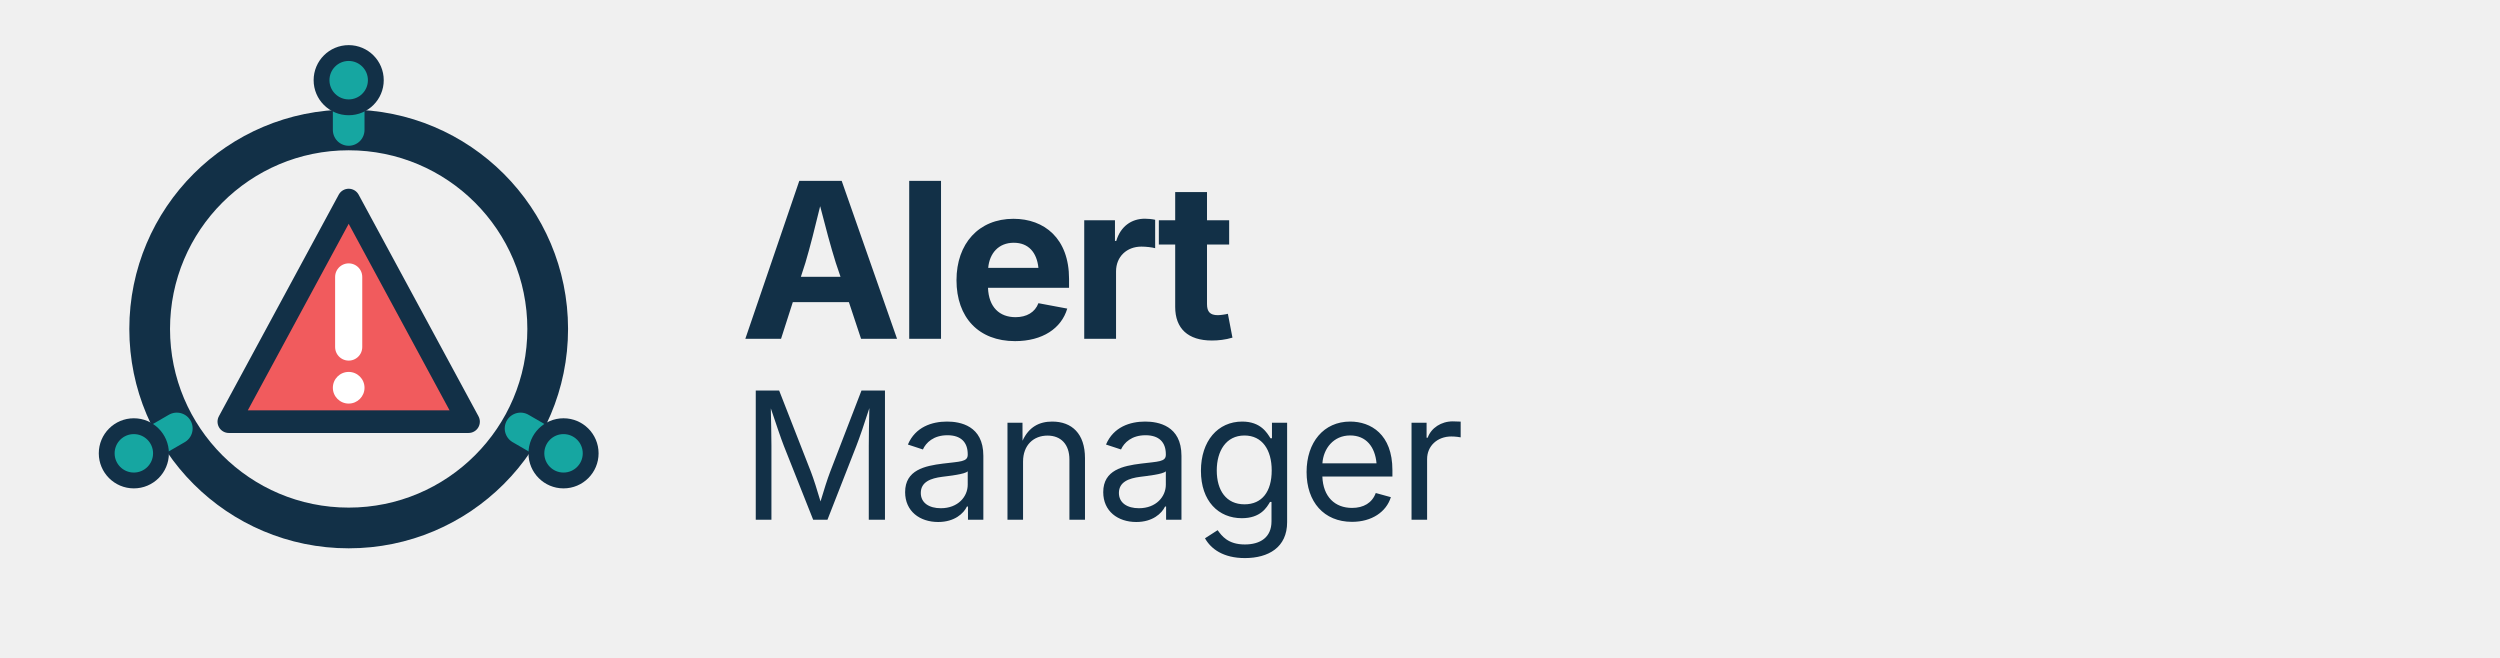
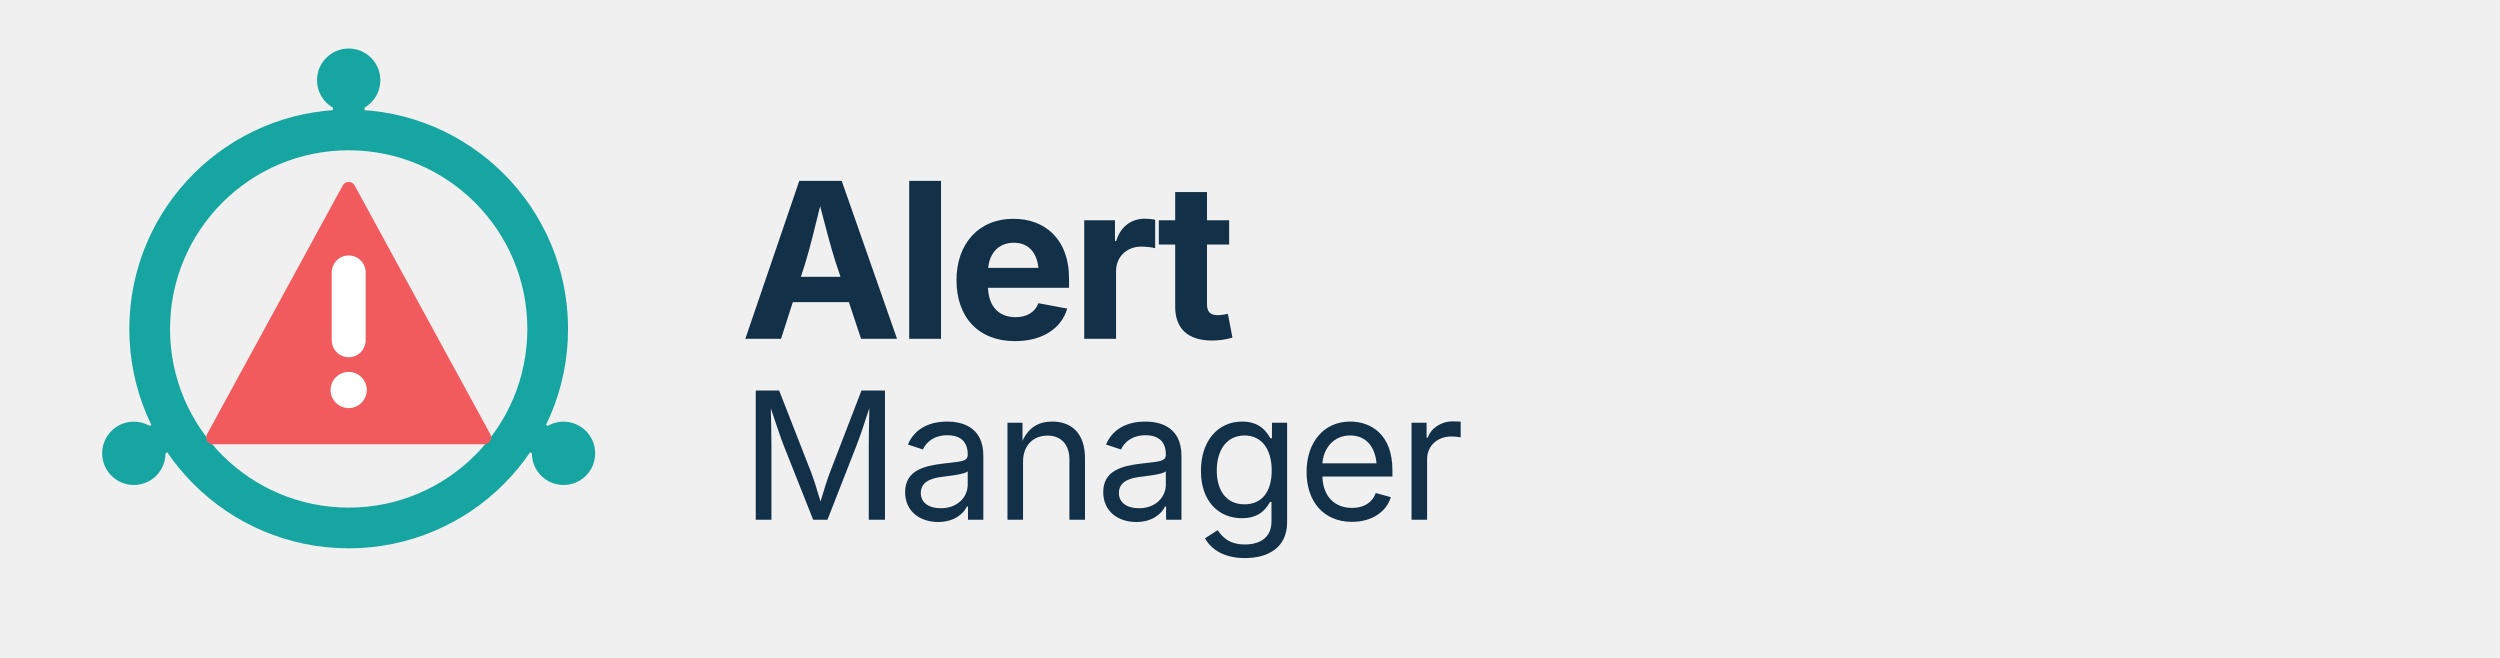
<svg xmlns="http://www.w3.org/2000/svg" viewBox="0 0 760 200" role="img" aria-labelledby="title description">
  <style>
-     .outline { stroke: #123047; }
    .wordmark { fill: #123047; }
    @media (prefers-color-scheme: dark) {
-       .outline { stroke: #F4F7F9; }
      .wordmark { fill: #F4F7F9; }
    }
  </style>
-   <g transform="translate(18 12) scale(.6875)" fill="none" stroke-linecap="round" stroke-linejoin="round">
-     <circle class="outline" cx="128" cy="128" r="88" stroke-width="18" />
-     <path d="M128 40V18M52 172l-19 11m171-11 19 11" stroke="#16A6A1" stroke-width="14" />
-     <circle class="outline" cx="128" cy="18" r="12" fill="#16A6A1" stroke-width="7" />
-     <circle class="outline" cx="33" cy="183" r="12" fill="#16A6A1" stroke-width="7" />
-     <circle class="outline" cx="223" cy="183" r="12" fill="#16A6A1" stroke-width="7" />
-     <path class="outline" d="M128 71 75 169h106L128 71Z" fill="#F15B5D" stroke-width="10" />
-     <path d="M128 105v31" stroke="#FFFFFF" stroke-width="12" />
-     <circle cx="128" cy="154" r="7" fill="#FFFFFF" />
+   <g transform="translate(18 12) scale(.6875)">
+     <g fill="none" stroke="#16A5A1" stroke-linecap="round" stroke-linejoin="round">
+       <circle cx="128" cy="128" r="88" stroke-width="18" />
+       <path d="M128 40V18M52 172l-19 11m171-11 19 11" stroke-width="14" />
+     </g>
+     <g fill="#16A5A1">
+       <circle cx="128" cy="18" r="14" />
+       <circle cx="33" cy="183" r="14" />
+       <circle cx="223" cy="183" r="14" />
+     </g>
+     <path d="M128 66 68 176h120Z" fill="#F15B5D" stroke="#F15B5D" stroke-width="6" stroke-linejoin="round" />
+     <path d="M128 103v30" fill="none" stroke="#FFFFFF" stroke-width="15" stroke-linecap="round" />
+     <circle cx="128" cy="155" r="8" fill="#FFFFFF" />
  </g>
  <g class="wordmark" font-family="Inter, Roboto, Arial, sans-serif">
    <text x="225" y="103" font-size="66" font-weight="700" letter-spacing="-2">Alert</text>
    <text x="225" y="158" font-size="54" font-weight="400" letter-spacing="-1">Manager</text>
  </g>
</svg>
